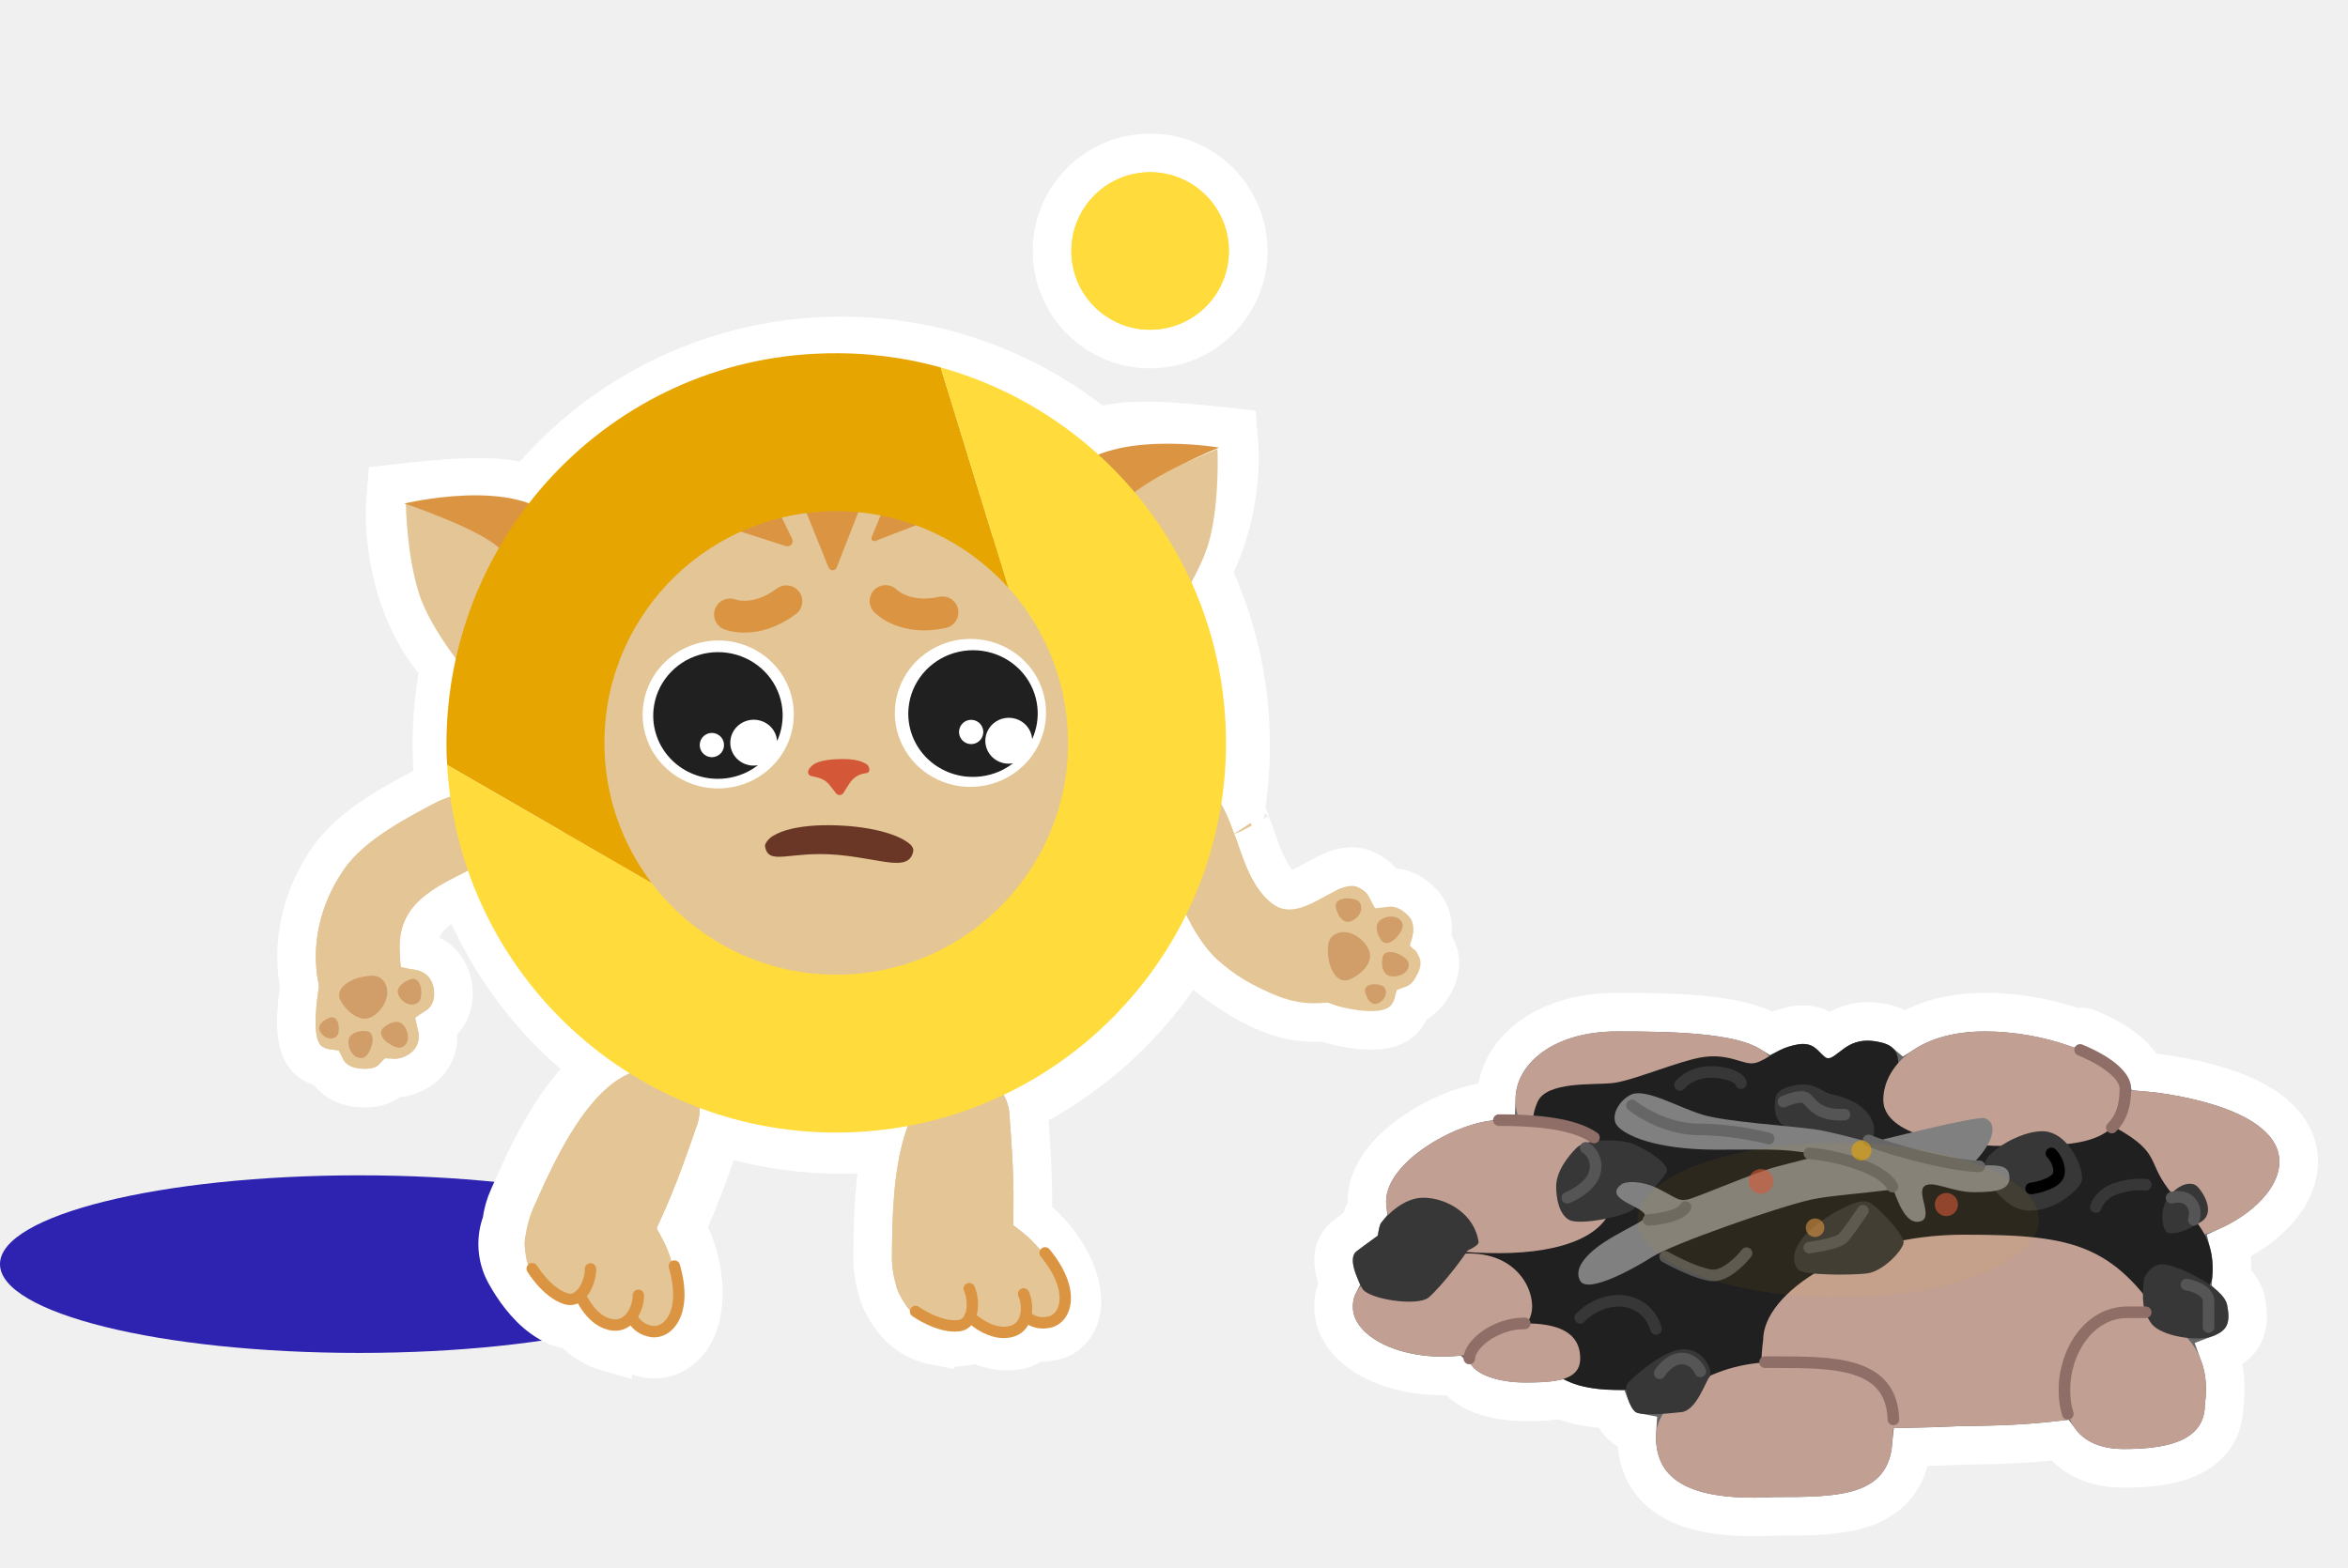
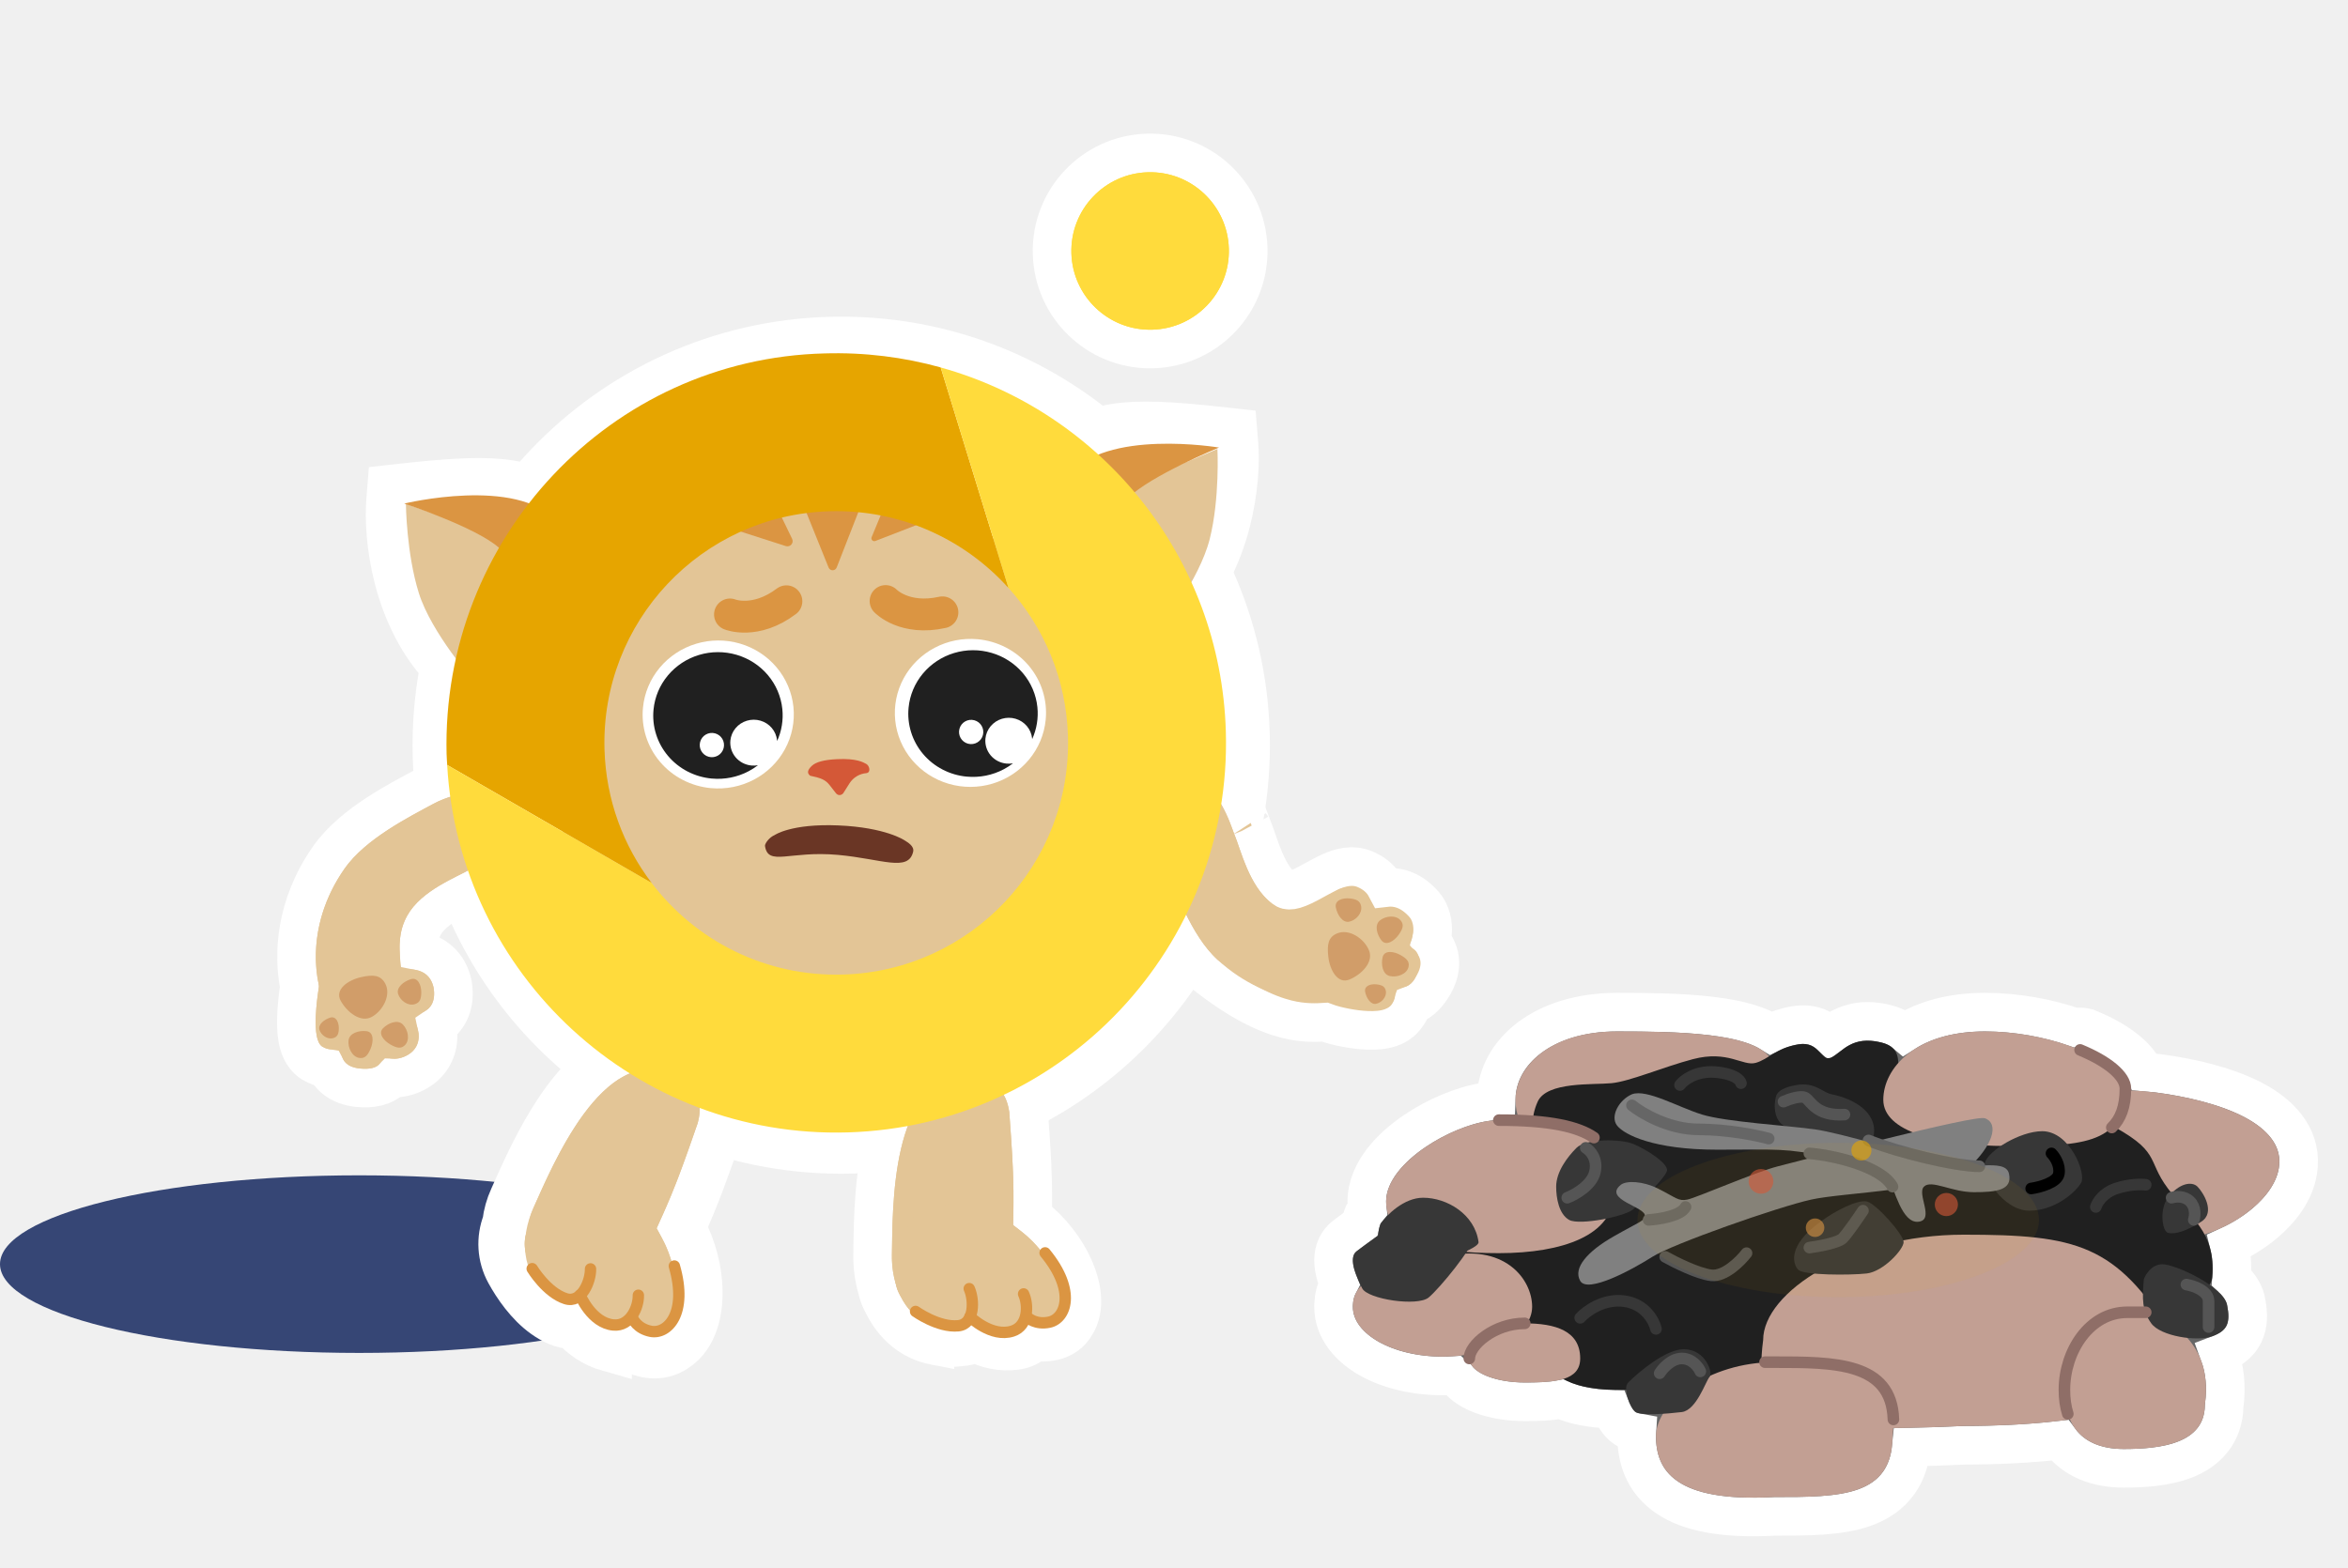
<svg xmlns="http://www.w3.org/2000/svg" width="304" height="203" viewBox="0 0 304 203" fill="none">
  <style>
  @media (prefers-reduced-motion: reduce) { * { animation: none !important; } }

  .cat        { transform-origin: 103px 176px;   animation: cat-sad 3.6s ease-in-out infinite; }
  .shiver     { animation: shiver 4s linear infinite; }
  .shadow     { transform-origin: 46.5px 164px;  animation: shadow-sad 3.6s ease-in-out infinite; }
  .arm-left   { transform-origin: 66px 112px;    animation: arm-left-hug 4s ease-in-out infinite; }
  .arm-right  { transform-origin: 152px 110px;   animation: arm-right-hug 4s ease-in-out infinite; }
  .ear-left   { transform-origin: 72px 86px;     animation: ear-left-droop 4s ease-in-out infinite; }
  .ear-right  { transform-origin: 137px 80px;    animation: ear-right-droop 4s ease-in-out infinite; }
  .face       { transform-origin: 106px 96px;    animation: face-sad 4s ease-in-out infinite; }
  .mouth      { transform-origin: 108.5px 109px; animation: mouth-quiver 4s linear infinite; }
  .eye-r      { transform-origin: 125.6px 92px;  animation: blink-sad 5s linear infinite; }
  .eye-l      { transform-origin: 93px 92px;     animation: blink-sad 5s linear infinite; }
  .ball       { animation: ball-drift 4.5s ease-in-out infinite alternate; }
  .ember      { transform-origin: 238px 158px;   animation: ember-glow 2.8s ease-in-out infinite alternate; }
  .spark      { animation: spark-fly 4.2s linear infinite; }
  .spark-2    { animation-name: spark-fly-b; animation-delay: -1.6s; animation-duration: 4.8s; }
  .spark-3    { animation-delay: -3.1s; animation-duration: 3.8s; }
  .pit-ember  { animation: pit-glow 2.2s ease-in-out infinite; }
  .pe-2       { animation-delay: -.7s; animation-duration: 2.6s; }
  .pe-3       { animation-delay: -1.4s; animation-duration: 1.9s; }
  .pe-4       { animation-delay: -.35s; animation-duration: 2.4s; }

  @keyframes cat-sad {
    0%, 100% { transform: translateY(0) rotate(-1deg); }
    50%      { transform: translateY(1.5px) rotate(1deg) scale(1.01, .99); }
  }
  @keyframes shiver {
    0%, 60%, 82%, 100% { transform: translateX(0); }
    62% { transform: translateX(-.8px); }
    64% { transform: translateX(.8px); }
    66% { transform: translateX(-.8px); }
    68% { transform: translateX(.7px); }
    70% { transform: translateX(-.6px); }
    72% { transform: translateX(.5px); }
    74% { transform: translateX(-.4px); }
    76% { transform: translateX(.3px); }
    78% { transform: translateX(-.2px); }
    80% { transform: translateX(.1px); }
  }
  @keyframes shadow-sad {
    0%, 100% { transform: scale(1, 1); }
    50%      { transform: scale(.985, .97); }
  }
  @keyframes arm-left-hug {
    0%, 100% { transform: translateY(0) rotate(0deg); }
    25%      { transform: translateY(0) rotate(1.5deg); }
    54%, 80% { transform: translateY(-1.5px) rotate(-7deg); }
    90%      { transform: translateY(0) rotate(-1deg); }
  }
  @keyframes arm-right-hug {
    0%, 100% { transform: translateY(0) rotate(0deg); }
    25%      { transform: translateY(0) rotate(-1.5deg); }
    54%, 80% { transform: translateY(-1.5px) rotate(7deg); }
    90%      { transform: translateY(0) rotate(1deg); }
  }
  @keyframes ear-left-droop {
    0%, 100% { transform: rotate(-1.5deg); }
    25%      { transform: rotate(.5deg); }
    54%, 80% { transform: rotate(-4deg); }
    90%      { transform: rotate(-1deg); }
  }
  @keyframes ear-right-droop {
    0%, 100% { transform: rotate(1.5deg); }
    25%      { transform: rotate(-.5deg); }
    54%, 80% { transform: rotate(4deg); }
    90%      { transform: rotate(1deg); }
  }
  @keyframes face-sad {
    0%, 100% { transform: translate(0, 0); }
    25%      { transform: translate(0, .6px); }
    54%, 80% { transform: translate(0, 1.8px); }
    90%      { transform: translate(0, .4px); }
  }
  @keyframes mouth-quiver {
    0%, 58%, 82%, 100% { transform: scale(1, 1); }
    60% { transform: scale(1.06, 1.3); }
    62% { transform: scale(.98, .82); }
    64% { transform: scale(1.07, 1.35); }
    66% { transform: scale(.97, .8); }
    68% { transform: scale(1.06, 1.3); }
    70% { transform: scale(.98, .85); }
    72% { transform: scale(1.05, 1.25); }
    74% { transform: scale(.99, .9); }
    76% { transform: scale(1.03, 1.15); }
    78% { transform: scale(1, .95); }
  }
  @keyframes blink-sad {
    0%, 86%, 94%, 100% { transform: scaleY(1); }
    89%, 91%           { transform: scaleY(.12); }
  }
  @keyframes ball-drift {
    from { transform: translateY(0); }
    to   { transform: translateY(-3px); }
  }
  @keyframes ember-glow {
    from { opacity: .04; transform: scale(1); }
    to   { opacity: .12; transform: scale(1.06); }
  }
  @keyframes spark-fly {
    0%   { transform: translate(0, 0); opacity: 0; }
    8%   { opacity: .9; }
    25%  { transform: translate(5px, -30px); opacity: .55; }
    45%  { transform: translate(-2px, -58px); opacity: .8; }
    65%  { transform: translate(6px, -85px); opacity: .4; }
    85%  { transform: translate(10px, -108px); opacity: .6; }
    100% { transform: translate(12px, -122px); opacity: 0; }
  }
  @keyframes spark-fly-b {
    0%   { transform: translate(0, 0); opacity: 0; }
    8%   { opacity: .85; }
    25%  { transform: translate(-4px, -28px); opacity: .5; }
    45%  { transform: translate(3px, -55px); opacity: .75; }
    65%  { transform: translate(-6px, -82px); opacity: .35; }
    85%  { transform: translate(-9px, -105px); opacity: .55; }
    100% { transform: translate(-11px, -118px); opacity: 0; }
  }
  @keyframes pit-glow {
    0%, 100% { opacity: .35; }
    50%      { opacity: .95; }
  }
</style>
  <g class="shadow">
-     <ellipse cx="46.5" cy="163.717" rx="46.5" ry="11.5" fill="#180DA9" fill-opacity="0.9" />
+     <ellipse cx="46.5" cy="163.717" rx="46.5" ry="11.5" fill="#223468" fill-opacity="0.9" />
  </g>
  <g class="cat">
    <g class="shiver">
      <circle cx="108.916" cy="96.51" r="53" fill="white" stroke="white" stroke-width="5" />
      <g class="arm-left">
        <path d="M54.12 138.74C55.893 137.679 56.699 135.963 56.711 134.24C56.714 133.794 56.664 133.355 56.572 132.929C57.171 132.523 57.758 131.939 58.169 131.113C58.632 130.182 58.78 129.133 58.672 128.021L58.61 127.541L58.6 127.478L58.587 127.415C58.332 126.213 57.779 125.214 56.968 124.469C56.179 123.743 55.284 123.386 54.528 123.21C54.432 123.188 54.338 123.169 54.245 123.151C54.192 121.874 54.336 120.821 54.909 119.795C55.511 118.72 56.662 117.755 58.144 116.862C58.862 116.43 59.596 116.05 60.303 115.693C60.961 115.362 61.707 114.997 62.265 114.668L62.271 114.664C62.25 114.677 62.261 114.669 62.352 114.622C62.435 114.578 62.526 114.532 62.66 114.462C62.914 114.33 63.25 114.154 63.63 113.941C64.382 113.521 65.349 112.934 66.27 112.206C67.168 111.497 68.171 110.541 68.835 109.341C69.494 108.152 69.847 106.65 69.356 105.037L69.246 104.712L69.118 104.391C67.746 101.145 64.71 100.132 62.116 100.086C59.499 100.039 56.79 100.901 54.948 101.893C53.432 102.71 51.105 103.912 48.841 105.393C46.599 106.859 44.188 108.744 42.574 111.052L42.573 111.053C38.156 117.374 37.961 123.709 38.766 127.762C38.644 128.606 38.434 130.146 38.381 131.666C38.349 132.576 38.368 133.611 38.54 134.548C38.681 135.317 39.054 136.796 40.367 137.644L40.409 137.671L40.452 137.696C41.051 138.05 41.645 138.258 42.217 138.349C42.446 138.79 42.767 139.225 43.21 139.613C44.069 140.366 45.168 140.752 46.372 140.871L46.376 140.872C48.053 141.036 49.699 140.782 50.845 139.616C51.891 139.655 53.037 139.389 54.12 138.74Z" fill="#E3C596" stroke="white" stroke-width="5" />
        <path fill-rule="evenodd" clip-rule="evenodd" d="M51.988 130.264C50.934 134.224 45.084 135.448 42.192 130.212C40.938 127.942 39.189 120.259 44.623 112.485C47.303 108.651 53.003 105.78 56.134 104.094C59.228 102.428 65.284 101.238 66.903 105.585C68.248 109.194 61.707 112.091 60.995 112.515C59.134 113.612 54.571 115.28 52.727 118.575C50.46 122.628 52.904 126.841 51.989 130.266L51.988 130.264Z" fill="#E3C596" />
        <path fill-rule="evenodd" clip-rule="evenodd" d="M51.959 125.574C52.35 125.607 55.506 124.942 56.141 127.934C56.72 131.565 53.208 131.393 53.208 131.393C53.208 131.393 53.038 131.353 53.207 131.566C54.449 133.099 54.768 135.438 52.835 136.595C51.279 137.528 49.752 137.049 49.553 136.441C49.495 137.216 49.432 138.658 46.619 138.384C43.272 138.051 44.375 135.119 44.375 135.119C44.375 135.119 43.434 136.554 41.723 135.543C40.222 134.574 41.115 128.999 41.304 127.673C41.295 126.499 43.712 124.818 46.538 124.087C50.328 123.774 51.845 125.434 51.958 125.572L51.959 125.574Z" fill="#E3C596" />
        <path d="M44.114 129.617C43.299 128.156 45.041 126.933 46.753 126.548C48.323 126.198 49.264 126.277 49.861 127.348C50.676 128.809 49.612 130.875 48.151 131.69C46.691 132.505 44.927 131.078 44.114 129.617Z" fill="#D19D69" />
        <path d="M47.451 133.545C48.403 133.659 48.38 134.895 47.978 135.83C47.61 136.686 47.256 137.1 46.559 137.017C45.607 136.903 45.011 135.699 45.127 134.735C45.245 133.772 46.499 133.429 47.449 133.546L47.451 133.545Z" fill="#D19D69" />
        <path d="M49.592 133.167C48.912 133.841 49.687 134.801 50.577 135.294C51.394 135.744 51.929 135.854 52.425 135.361C53.106 134.687 52.839 133.369 52.156 132.68C51.472 131.991 50.271 132.49 49.591 133.164L49.592 133.167Z" fill="#D19D69" />
        <path d="M53.185 126.815C54.09 126.53 54.546 127.562 54.543 128.498C54.54 129.355 54.379 129.84 53.717 130.048C52.812 130.333 51.809 129.575 51.542 128.73C51.277 127.885 52.28 127.1 53.185 126.815Z" fill="#D19D69" />
        <path d="M42.743 131.795C43.502 131.556 43.876 132.399 43.868 133.164C43.859 133.866 43.723 134.264 43.167 134.439C42.408 134.677 41.575 134.063 41.358 133.372C41.142 132.683 41.986 132.033 42.743 131.795Z" fill="#D19D69" />
      </g>
      <g class="arm-right">
        <path d="M185.621 127.514C186.436 126.102 186.74 124.43 185.995 122.856C185.807 122.459 185.57 122.111 185.303 121.804C185.391 121.477 185.447 121.155 185.474 120.849C185.577 119.658 185.307 118.179 184.352 117.102C182.914 115.48 181.223 114.748 179.443 114.953C179.37 114.815 179.289 114.675 179.197 114.537C178.619 113.672 177.771 113.005 176.702 112.562C175.036 111.872 173.407 112.418 172.431 112.834C171.437 113.258 170.241 113.962 169.452 114.38C167.375 115.48 166.708 115.414 166.228 115.055L166.045 114.91C165.139 114.155 164.391 112.946 163.745 111.458C163.411 110.69 163.131 109.913 162.871 109.165C162.69 108.644 162.497 108.07 162.305 107.564L162.114 107.085L162.112 107.081C162.122 107.103 162.115 107.091 162.08 106.993C162.048 106.905 162.014 106.81 161.963 106.667C161.866 106.398 161.735 106.042 161.574 105.637C161.256 104.837 160.802 103.801 160.202 102.791C159.618 101.808 158.802 100.689 157.701 99.872C156.536 99.008 154.973 98.442 153.167 98.853C149.524 99.682 148.039 102.659 147.638 105.308C147.246 107.896 147.744 110.696 148.484 112.653L148.485 112.656C149.095 114.261 149.98 116.729 151.149 119.167C152.307 121.582 153.858 124.222 155.934 126.126L156.004 126.191L156.078 126.249C160.49 129.717 163.883 131.321 166.601 131.996C168.816 132.547 170.575 132.442 171.53 132.38C171.98 132.552 172.467 132.695 172.904 132.808C173.703 133.014 174.649 133.201 175.604 133.319C176.542 133.434 177.588 133.495 178.55 133.402C179.347 133.324 180.789 133.085 181.764 131.977L182.003 131.689C182.383 131.204 182.674 130.688 182.86 130.144C184.09 129.688 184.954 128.669 185.621 127.514Z" fill="#E3C596" stroke="white" stroke-width="5" />
        <path fill-rule="evenodd" clip-rule="evenodd" d="M176.22 119.327C180.006 120.895 180.448 126.856 174.874 129.03C172.461 129.973 164.614 130.695 157.623 124.284C154.176 121.122 152.084 115.09 150.822 111.768C149.579 108.48 149.197 102.32 153.722 101.29C157.476 100.436 159.487 107.297 159.812 108.06C160.654 110.049 161.704 114.791 164.729 117.056C168.448 119.84 172.944 117.971 176.223 119.329L176.22 119.327Z" fill="#E3C596" />
        <path fill-rule="evenodd" clip-rule="evenodd" d="M171.565 118.74C171.65 118.355 171.406 115.143 174.456 114.908C178.131 114.814 177.498 118.273 177.498 118.273C177.498 118.273 177.435 118.437 177.668 118.294C179.351 117.266 181.712 117.258 182.605 119.326C183.323 120.993 182.647 122.441 182.019 122.559C182.781 122.717 184.201 122.972 183.558 125.724C182.788 128.998 180.025 127.518 180.025 127.518C180.025 127.518 181.322 128.641 180.098 130.204C178.938 131.562 173.532 129.941 172.241 129.58C171.078 129.434 169.729 126.817 169.378 123.92C169.567 120.121 171.412 118.837 171.565 118.74Z" fill="#E3C596" />
        <path d="M174.734 126.852C176.276 126.204 177.889 124.609 177.241 123.066C176.593 121.523 174.657 120.239 173.114 120.887C171.985 121.359 171.8 122.288 171.976 123.888C172.167 125.634 173.191 127.499 174.734 126.852ZM176.226 117.352C176.091 116.672 175.626 116.457 174.776 116.359C173.844 116.253 172.771 116.593 172.952 117.523C173.134 118.454 173.805 119.54 174.674 119.369C175.543 119.198 176.407 118.283 176.226 117.352ZM178.162 130.003C178.872 129.866 179.576 129.103 179.423 128.322C179.311 127.752 178.93 127.571 178.233 127.486C177.472 127.393 176.595 127.671 176.747 128.452C176.902 129.231 177.453 130.144 178.162 130.003ZM181.093 121.057C181.631 120.295 181.799 119.775 181.363 119.227C180.769 118.475 179.43 118.593 178.671 119.196C177.91 119.799 178.273 121.049 178.867 121.8C179.461 122.551 180.505 121.887 181.093 121.057ZM182.361 125.236C182.523 124.555 182.148 124.156 181.338 123.695C180.455 123.192 179.231 123.033 179.01 123.965L179.01 123.968C178.789 124.899 178.993 126.186 179.936 126.407C180.879 126.628 182.141 126.17 182.361 125.236Z" fill="#D19D69" />
      </g>
      <path d="M88.536 136.469C90.983 137.685 92.552 139.355 93.224 141.397C93.781 143.087 93.591 144.658 93.35 145.742L93.244 146.175L93.215 146.292L93.176 146.405C91.351 151.684 90.24 154.799 88.366 158.954C89.823 161.715 90.501 164.598 90.553 167.115C90.583 168.595 90.399 170.046 89.955 171.32C89.544 172.501 88.796 173.824 87.485 174.662C85.372 176.145 83.062 175.356 82.02 174.851C81.881 174.784 81.747 174.712 81.616 174.64C81.481 174.68 81.342 174.718 81.196 174.748C80.427 174.904 79.617 174.869 78.804 174.638L78.804 174.639C76.883 174.094 75.338 172.988 74.243 171.725C72.839 171.729 71.568 171.067 70.51 170.315C68.429 168.833 66.83 166.493 65.858 164.718L65.856 164.715C64.772 162.73 64.659 160.411 65.448 158.372C65.57 157.294 65.869 156.219 66.349 155.165L67.411 152.796C68.703 149.952 70.667 145.887 73.161 142.503C74.825 140.245 76.909 138.025 79.436 136.701C82.106 135.303 85.216 134.948 88.45 136.428L88.494 136.448L88.536 136.469Z" fill="#E3C596" stroke="white" stroke-width="6" />
      <path fill-rule="evenodd" clip-rule="evenodd" d="M70.936 167.363C74.323 169.876 79.524 168.984 81.887 165.492C86.512 156.272 87.558 153.476 90.34 145.426C90.799 143.647 91.02 141.054 87.201 139.156C78.029 134.957 71.412 151.277 69.08 156.406C67.332 160.246 67.442 164.999 70.939 167.363L70.936 167.363Z" fill="#E3C596" />
      <path fill-rule="evenodd" clip-rule="evenodd" d="M79.623 171.753C77.326 171.101 75.863 169.272 75.459 167.978C74.985 168.615 74.303 169.333 72.25 167.871C70.711 166.775 69.376 164.898 68.489 163.277C67.65 161.741 67.768 159.863 68.787 158.438C70.262 156.375 72.489 153.462 73.509 153.129C77.154 151.939 80.722 154.165 82.608 156.206C88.574 161.994 88.48 170.594 85.813 172.173C84.335 173.276 82.001 171.419 81.8 170.957C81.789 170.933 81.143 172.185 79.621 171.752L79.623 171.753Z" fill="#E3C596" />
      <path d="M68.905 164.305C68.905 164.305 70.769 167.401 73.241 168.191C75.327 168.856 76.496 165.862 76.455 164.336" stroke="#DB9542" stroke-width="1.473" stroke-linecap="round" stroke-linejoin="round" />
      <path d="M75.099 167.713C75.099 167.713 76.573 171.338 79.434 171.599C81.616 171.799 82.689 169.27 82.648 167.745" stroke="#DB9542" stroke-width="1.473" stroke-linecap="round" stroke-linejoin="round" />
      <path d="M81.948 170.798C81.948 170.798 82.478 172.063 84.251 172.419C86.4 172.85 89.096 170.124 87.307 163.962" stroke="#DB9542" stroke-width="1.473" stroke-linecap="round" stroke-linejoin="round" />
      <path d="M131.353 139.502C132.448 140.74 132.87 142.157 133.068 143.203L133.141 143.628L133.157 143.727L133.164 143.826C133.581 149.489 133.789 152.79 133.699 157.446C136.167 159.386 137.944 161.77 138.982 164.052C139.576 165.359 139.962 166.706 140.053 167.98C140.137 169.167 139.977 170.553 139.189 171.714C137.985 173.684 135.796 173.874 134.686 173.825C134.466 173.815 134.251 173.791 134.043 173.764C133.445 174.32 132.625 174.762 131.556 174.902C129.572 175.161 127.755 174.714 126.337 173.993C126.228 174.029 126.117 174.062 126.007 174.095C125.533 174.288 125.045 174.38 124.57 174.41C123.429 174.576 122.238 174.549 121.049 174.283L121.049 174.284C117.818 173.67 115.615 171.516 114.364 168.988C114.005 168.369 113.743 167.699 113.585 166.999C113.202 165.719 113.001 164.372 112.978 163.035L112.978 162.447C113.033 159.756 112.963 153.623 114.219 148.227C114.848 145.528 115.864 142.75 117.594 140.62C119.408 138.386 121.984 136.913 125.368 136.992L125.408 136.993L125.447 136.995C128.075 137.14 130.037 138.015 131.353 139.502Z" fill="#E3C596" stroke="white" stroke-width="5" />
      <path fill-rule="evenodd" clip-rule="evenodd" d="M115.478 162.498C115.593 156.866 115.223 139.258 125.31 139.492C129.567 139.726 130.39 142.196 130.671 144.01C131.297 152.506 131.44 155.489 130.834 165.784C130.045 169.925 125.62 172.801 121.516 171.828C117.369 171.04 115.391 166.716 115.478 162.498Z" fill="#E3C596" />
      <path fill-rule="evenodd" clip-rule="evenodd" d="M132.918 170.835C133.286 171.178 136.163 171.963 137.084 170.366C138.907 167.86 135.598 159.921 127.831 156.964C125.291 155.836 121.133 155.2 118.256 157.733C117.45 158.439 116.557 161.996 116.016 164.474C115.643 166.184 116.278 167.959 117.656 169.036C119.11 170.176 121.078 171.372 122.926 171.77C125.388 172.301 125.731 171.373 125.916 170.6C126.798 171.63 128.864 172.733 131.233 172.423C132.8 172.218 132.9 170.815 132.92 170.833L132.918 170.835Z" fill="#E3C596" />
      <path d="M118.541 169.845C118.541 169.845 121.477 171.954 124.059 171.702C126.239 171.489 126.132 168.276 125.489 166.891" stroke="#DB9542" stroke-width="1.473" stroke-linecap="round" stroke-linejoin="round" />
      <path d="M125.578 170.529C125.578 170.529 128.363 173.275 131.097 172.386C133.18 171.707 133.168 168.961 132.527 167.575" stroke="#DB9542" stroke-width="1.473" stroke-linecap="round" stroke-linejoin="round" />
      <path d="M133.089 170.655C133.089 170.655 134.075 171.61 135.845 171.235C137.989 170.782 139.388 167.211 135.309 162.257" stroke="#DB9542" stroke-width="1.473" stroke-linecap="round" stroke-linejoin="round" />
      <g class="ear-left">
        <path d="M52.14 62.525C58.883 61.776 62.939 61.607 66.059 62.103C69.302 62.62 71.422 63.847 74.113 65.315L77.046 66.916L74.684 69.278C71.941 72.021 65.465 79.385 61.628 86.675L60.048 89.678L57.648 87.278C54.039 83.669 52.036 79.136 50.972 75.054C49.909 70.976 49.735 67.171 49.924 64.811L50.089 62.754L52.14 62.525Z" fill="white" stroke="white" stroke-width="5" />
        <path fill-rule="evenodd" clip-rule="evenodd" d="M61.367 88.235L79.938 75.03L52.552 65.248C52.552 65.248 52.608 71.653 54.231 76.821C55.857 81.989 61.367 88.235 61.367 88.235Z" fill="#E3C596" />
        <path fill-rule="evenodd" clip-rule="evenodd" d="M72.077 67.507C66.913 61.67 52.336 65.217 52.336 65.217C52.336 65.217 61.513 68.228 64.574 70.916C67.636 73.603 70.412 81.972 70.412 81.972C70.412 81.972 77.241 73.345 72.074 67.507L72.077 67.507Z" fill="#DB9542" />
      </g>
      <g class="ear-right">
        <path d="M158.192 55.215C151.449 54.465 147.393 54.296 144.273 54.793C141.03 55.309 138.91 56.537 136.219 58.005L133.286 59.605L135.648 61.968C138.391 64.71 144.867 72.074 148.704 79.364L150.284 82.367L152.684 79.968C156.293 76.358 158.296 71.825 159.36 67.743C160.423 63.666 160.597 59.86 160.408 57.501L160.243 55.443L158.192 55.215Z" fill="white" stroke="white" stroke-width="5" />
        <path fill-rule="evenodd" clip-rule="evenodd" d="M150.18 81.605L130.863 69.521L157.623 58.14C157.623 58.14 157.946 64.538 156.63 69.792C155.314 75.047 150.18 81.605 150.18 81.605Z" fill="#E3C596" />
        <path fill-rule="evenodd" clip-rule="evenodd" d="M138.302 61.656C143.037 55.465 157.828 57.963 157.828 57.963C157.828 57.963 148.891 61.62 146.028 64.519C143.165 67.418 140.995 75.964 140.995 75.964C140.995 75.964 133.567 67.847 138.302 61.656Z" fill="#DB9542" />
      </g>
      <g class="face">
        <path fill-rule="evenodd" clip-rule="evenodd" d="M109.027 61.263C89.938 59.444 72.952 73.469 71.11 92.828C69.27 112.189 83.306 129.172 102.396 130.998C121.487 132.825 138.474 118.793 140.325 99.434C142.175 80.076 128.118 63.085 109.027 61.263Z" fill="#E3C596" />
        <path fill-rule="evenodd" clip-rule="evenodd" d="M114.243 58.351L108.328 73.494C108.141 73.971 107.47 73.974 107.279 73.501L100.697 57.2C100.54 56.808 100.853 56.387 101.272 56.428L113.768 57.583C114.141 57.618 114.379 58 114.241 58.351L114.243 58.351Z" fill="#DB9542" />
        <path fill-rule="evenodd" clip-rule="evenodd" d="M116.946 59.661L112.852 69.569C112.726 69.874 113.026 70.182 113.336 70.062L123.29 66.203C123.539 66.105 123.611 65.784 123.423 65.592L117.561 59.543C117.373 59.349 117.047 59.413 116.943 59.661L116.946 59.661Z" fill="#DB9542" />
        <path fill-rule="evenodd" clip-rule="evenodd" d="M98.393 61.179L102.558 69.786C102.816 70.322 102.308 70.903 101.745 70.724L92.676 67.812C92.217 67.665 92.055 67.096 92.372 66.728L97.272 61.034C97.588 60.666 98.18 60.743 98.391 61.179L98.393 61.179Z" fill="#DB9542" />
        <g class="mouth">
          <path fill-rule="evenodd" clip-rule="evenodd" d="M108.5 110.717C114.171 111.232 117.609 112.971 118.228 110.304C118.399 109.564 117.477 109.067 117.097 108.822C117.097 108.822 114.663 107.156 108.541 106.899C102.419 106.643 100.287 108.153 100.287 108.153C99.604 108.439 99.046 109.208 99.041 109.54C99.445 112.251 102.178 110.143 108.5 110.717Z" fill="#6A3625" />
        </g>
        <path fill-rule="evenodd" clip-rule="evenodd" d="M112.209 100.126C111.294 100.191 110.467 100.687 109.979 101.462L109.189 102.713C109.081 102.862 108.919 102.95 108.748 102.967C108.658 102.977 108.57 102.962 108.486 102.928C108.372 102.883 108.278 102.8 108.206 102.699L107.418 101.685C106.843 100.948 106.238 100.763 105.027 100.496C104.969 100.496 104.912 100.476 104.868 100.439L104.866 100.44C104.437 100.092 104.592 99.673 105.113 99.18C105.636 98.689 106.684 98.399 108.385 98.318C110.895 98.198 111.757 98.717 112.162 98.939C112.566 99.16 112.787 100.018 112.209 100.121L112.209 100.126Z" fill="#D45837" />
        <path d="M94.513 79.579C94.513 79.579 97.785 80.908 101.816 77.872M114.66 77.84C114.66 77.84 117.091 80.403 122.018 79.304" stroke="#DB9542" stroke-width="4.125" stroke-linecap="round" stroke-linejoin="round" />
        <g class="eye-r">
          <path fill-rule="evenodd" clip-rule="evenodd" d="M126.579 82.789C124.651 82.61 122.712 82.995 121.009 83.895C119.303 84.795 117.91 86.168 117.001 87.844C116.093 89.519 115.712 91.419 115.906 93.305C116.101 95.189 116.862 96.977 118.093 98.437C119.325 99.897 120.972 100.967 122.827 101.509C124.682 102.053 126.66 102.045 128.509 101.488C130.359 100.931 132 99.848 133.224 98.378C134.449 96.909 135.202 95.117 135.385 93.23C135.512 91.977 135.382 90.712 135.006 89.508C134.631 88.305 134.017 87.187 133.197 86.215C132.377 85.243 131.374 84.443 130.236 83.855C129.101 83.268 127.857 82.905 126.576 82.786L126.579 82.789Z" fill="white" />
          <path d="M129.945 99.634C128.487 100.405 126.827 100.734 125.176 100.581L125.178 100.583C124.082 100.482 123.017 100.171 122.046 99.668C121.072 99.165 120.212 98.48 119.51 97.648C118.808 96.816 118.283 95.859 117.962 94.829C117.64 93.798 117.529 92.715 117.637 91.643C117.794 90.027 118.438 88.493 119.487 87.235C120.535 85.977 121.94 85.05 123.525 84.573C125.107 84.095 126.8 84.089 128.388 84.555C129.976 85.019 131.386 85.935 132.441 87.185C133.495 88.435 134.147 89.966 134.313 91.578C134.459 92.998 134.225 94.427 133.637 95.725C133.636 95.694 133.633 95.662 133.63 95.63C133.569 95.046 133.332 94.491 132.951 94.038C132.569 93.585 132.058 93.253 131.482 93.085C130.907 92.916 130.294 92.919 129.72 93.091C129.146 93.264 128.637 93.6 128.257 94.056C127.877 94.512 127.644 95.068 127.586 95.653C127.547 96.042 127.588 96.435 127.704 96.808C127.82 97.181 128.011 97.528 128.265 97.83C128.519 98.131 128.831 98.379 129.184 98.562C129.536 98.744 129.922 98.856 130.319 98.893L130.318 98.892C130.599 98.918 130.881 98.906 131.155 98.856C130.777 99.148 130.373 99.409 129.945 99.634Z" fill="#202020" />
          <path d="M126.145 93.279C126.984 93.504 127.481 94.366 127.257 95.204C127.032 96.043 126.17 96.541 125.331 96.316C124.493 96.091 123.995 95.229 124.22 94.391C124.444 93.552 125.306 93.054 126.145 93.279Z" fill="white" />
        </g>
        <g class="eye-l">
          <path fill-rule="evenodd" clip-rule="evenodd" d="M92.056 102.071C93.984 102.25 95.922 101.864 97.626 100.965C99.332 100.065 100.724 98.692 101.633 97.016C102.541 95.341 102.923 93.441 102.728 91.555C102.534 89.67 101.772 87.883 100.541 86.422C99.31 84.963 97.662 83.893 95.807 83.35C93.953 82.807 91.975 82.814 90.126 83.371C88.275 83.929 86.634 85.012 85.41 86.481C84.186 87.951 83.433 89.743 83.249 91.629C83.123 92.882 83.253 94.147 83.628 95.352C84.004 96.555 84.617 97.673 85.437 98.644C86.257 99.617 87.261 100.417 88.398 101.004C89.533 101.592 90.778 101.955 92.058 102.073L92.056 102.071Z" fill="white" />
          <path d="M96.923 99.883C95.465 100.653 93.805 100.983 92.154 100.829L92.156 100.832C91.06 100.73 89.995 100.419 89.024 99.917C88.05 99.414 87.19 98.728 86.488 97.896C85.786 97.065 85.261 96.108 84.94 95.077C84.618 94.046 84.507 92.964 84.615 91.891C84.772 90.275 85.416 88.742 86.465 87.483C87.513 86.225 88.918 85.298 90.503 84.821C92.085 84.344 93.778 84.338 95.366 84.803C96.954 85.267 98.365 86.183 99.419 87.433C100.473 88.684 101.125 90.214 101.291 91.827C101.437 93.246 101.203 94.676 100.615 95.974C100.614 95.942 100.611 95.91 100.608 95.878C100.547 95.294 100.311 94.739 99.929 94.286C99.547 93.833 99.036 93.501 98.46 93.333C97.885 93.165 97.272 93.167 96.698 93.34C96.124 93.513 95.615 93.849 95.235 94.305C94.855 94.761 94.622 95.316 94.564 95.902C94.525 96.291 94.566 96.683 94.682 97.057C94.798 97.43 94.989 97.776 95.243 98.078C95.497 98.379 95.809 98.627 96.162 98.81C96.514 98.992 96.9 99.105 97.297 99.142L97.296 99.141C97.577 99.167 97.859 99.154 98.133 99.105C97.755 99.396 97.351 99.657 96.923 99.883Z" fill="#202020" />
          <path d="M92.574 94.975C93.413 95.199 93.911 96.061 93.686 96.9C93.461 97.739 92.599 98.236 91.761 98.012C90.922 97.787 90.424 96.925 90.649 96.086C90.874 95.248 91.736 94.75 92.574 94.975Z" fill="white" />
        </g>
      </g>
      <g class="ball">
        <path d="M161.601 32.128C161.392 25.121 155.545 19.603 148.533 19.811C141.526 20.02 136.008 25.867 136.217 32.88C136.423 39.778 142.09 45.231 148.956 45.201L149.285 45.195C156.292 44.986 161.809 39.141 161.601 32.128Z" fill="#FFDB3C" stroke="white" stroke-width="5" />
        <path d="M148.607 22.311C142.979 22.478 138.548 27.174 138.716 32.805C138.883 38.434 143.579 42.864 149.21 42.697C154.839 42.529 159.269 37.833 159.102 32.202C158.934 26.573 154.239 22.143 148.607 22.311Z" fill="#FFDB3C" />
      </g>
      <path d="M57.821 97.697C57.128 69.714 79.052 46.453 106.768 45.771C111.977 45.616 117.021 46.259 121.793 47.584L130.577 76.159C124.883 69.826 116.55 65.942 107.373 66.213C90.807 66.702 77.777 80.528 78.266 97.092C78.459 103.599 80.714 109.553 84.381 114.364L57.899 99.073C57.874 98.613 57.837 98.157 57.824 97.697L57.821 97.697Z" fill="#E6A500" />
      <path d="M84.371 114.358C90.036 121.811 99.093 126.511 109.163 126.213C125.729 125.724 138.759 111.898 138.27 95.334C138.052 87.934 135.168 81.239 130.57 76.138L121.796 47.593C142.543 53.354 158.042 72.076 158.712 94.729C159.534 122.584 137.621 145.833 109.766 146.657C82.365 147.467 59.422 126.275 57.897 99.071L84.369 114.358L84.371 114.358Z" fill="#FFDB3C" />
    </g>
  </g>
  <path d="M256.995 131.082C261.111 131.082 265.251 131.872 268.68 133.065C269.252 132.94 269.866 132.981 270.448 133.221H270.449C272.371 134.013 274.135 134.986 275.475 136.11C276.254 136.764 277.13 137.677 277.664 138.825C278.76 138.913 279.884 139.052 281.025 139.237C285.256 139.925 289.426 141.08 292.499 142.886C295.562 144.686 298.176 147.584 297.508 151.69C297.069 154.393 295.271 156.685 293.269 158.381C291.896 159.544 290.294 160.541 288.632 161.306C288.93 162.538 289.041 163.91 288.926 165.481C289.106 165.651 289.28 165.825 289.443 166.006C289.947 166.565 290.506 167.343 290.749 168.311L290.792 168.506L290.883 169.004C291.077 170.187 291.121 171.51 290.539 172.733C289.83 174.221 288.507 174.947 287.343 175.389C288.05 177.316 288.304 179.562 287.965 182.104C287.931 183.784 287.428 185.262 286.481 186.474C285.526 187.695 284.252 188.481 282.967 188.994C280.47 189.993 277.42 190.16 274.941 190.16C271.515 190.16 268.526 189.029 266.681 186.525C262.65 186.989 258.352 187.172 254.338 187.175C251.847 187.288 249.557 187.372 247.459 187.416C247.286 189.153 246.78 190.687 245.876 191.981C244.727 193.628 243.116 194.633 241.383 195.25C238.126 196.41 233.811 196.381 229.767 196.381C223.185 196.737 218.693 195.885 215.798 193.899C212.671 191.753 211.902 188.657 211.902 185.985C211.902 185.83 211.908 185.675 211.918 185.521C211.895 185.517 211.871 185.515 211.847 185.511C211.532 185.453 210.935 185.323 210.382 184.955C209.849 184.599 209.492 184.124 209.287 183.817C209.051 183.465 208.849 183.078 208.684 182.698C208.656 182.634 208.628 182.568 208.601 182.5C206.024 182.422 203.809 181.99 202.107 181.233C200.616 181.519 198.933 181.546 197.413 181.546C195.372 181.546 193.422 181.224 191.833 180.627C190.758 180.223 189.457 179.542 188.608 178.429C188.479 178.345 188.358 178.251 188.245 178.148C187.758 178.179 187.264 178.196 186.764 178.196C183.216 178.196 179.88 177.401 177.342 175.988C174.888 174.622 172.659 172.337 172.659 169.235L172.666 168.916C172.706 167.963 172.93 167.077 173.352 166.272C173.161 165.794 172.977 165.266 172.849 164.731C172.712 164.156 172.596 163.407 172.696 162.625C172.801 161.798 173.173 160.797 174.122 160.071L174.742 159.602C175.157 159.291 175.616 158.953 176.104 158.601C176.189 158.212 176.302 157.853 176.427 157.539L176.539 157.26L176.713 157.015C176.807 156.884 176.911 156.747 177.025 156.605C176.986 156.275 176.966 155.938 176.966 155.597C176.966 153.578 177.846 151.775 178.968 150.313C180.1 148.84 181.606 147.539 183.203 146.462C185.953 144.606 189.331 143.172 192.235 142.719C192.655 142.391 193.165 142.172 193.722 142.108C193.932 136.236 199.784 131.082 209.376 131.082C213.211 131.082 217.625 131.124 221.425 131.568C223.325 131.79 225.166 132.122 226.75 132.64C227.614 132.922 228.496 133.289 229.296 133.786C230.105 133.388 231.117 133.007 232.416 132.791C233.564 132.6 234.607 132.723 235.53 133.136C236.113 133.397 236.567 133.74 236.906 134.046C237.261 133.776 237.733 133.436 238.293 133.139C239.814 132.331 241.706 131.969 244.201 132.593C245.08 132.813 245.9 133.177 246.576 133.744C249.185 132.083 252.69 131.082 256.995 131.082Z" fill="#666666" stroke="white" stroke-width="5" stroke-linecap="round" />
  <path d="M264.751 146.883C265.599 141.665 272.406 140.369 280.623 141.705C288.841 143.041 295.889 146.072 295.041 151.289C294.193 156.507 285.583 161.188 280.623 160.382C265.98 158.002 263.903 152.1 264.751 146.883Z" fill="#C29F93" />
  <path d="M229.716 138.607C229.716 146.025 225.302 147.461 216.316 147.461C207.329 147.461 196.216 150.571 196.216 142.436C196.216 138.339 200.39 133.582 209.377 133.582C218.363 133.582 229.716 133.821 229.716 138.607Z" fill="#C29F93" />
  <path d="M217.512 179.046C208.898 180.961 203.235 179.764 201.48 177.85L186.645 164.45L198.609 147.7C198.37 146.902 198.13 144.781 199.087 142.675C200.284 140.043 206.266 140.521 208.659 140.282C211.052 140.043 215.357 138.179 219.187 137.171C223.734 135.975 225.648 138.128 227.323 137.65C228.998 137.171 229.955 135.736 232.827 135.257C235.698 134.778 235.698 137.65 237.134 136.932C238.57 136.214 239.766 134.061 243.595 135.018C247.423 135.975 244.791 139.564 245.987 142.675C247.184 145.786 265.13 141.478 272.548 145.307C279.966 149.136 277.812 150.093 280.684 153.921C283.555 157.75 286.905 159.425 286.427 165.407C286.044 170.193 265.05 175.696 254.602 177.85C245.828 177.451 226.127 177.132 217.512 179.046Z" fill="#202020" />
  <path d="M245.03 185.985C245.03 193.882 238.174 193.882 229.716 193.882C216.795 194.6 214.402 190.347 214.402 185.985C214.402 181.624 221.258 176.414 229.716 176.414C238.174 176.414 246.227 176.414 245.03 185.985Z" fill="#C29F93" />
  <path d="M281.163 172.825C286.976 182.222 268.873 184.676 254.26 184.676C231.936 185.694 226.845 184.31 228.28 173.543C228.28 167.358 239.648 159.903 254.26 159.903C268.873 159.903 273.95 161.165 281.163 172.825Z" fill="#C29F93" />
  <path d="M285.469 181.918C285.469 186.94 279.83 187.661 274.941 187.661C270.051 187.661 267.284 185.025 267.284 180.003C267.284 174.982 270.53 169.953 275.419 169.953C280.309 169.953 286.666 173.543 285.469 181.918Z" fill="#C29F93" />
  <path d="M204.591 175.936C204.591 178.807 201.377 179.046 197.412 179.046C193.448 179.046 190.234 177.654 190.234 175.936C190.234 174.218 193.448 171.389 197.412 171.389C201.377 171.389 204.591 172.346 204.591 175.936Z" fill="#C29F93" />
  <path d="M198.369 169.236C198.369 172.804 193.174 175.696 186.764 175.696C180.355 175.696 175.159 172.804 175.159 169.236C175.159 165.667 178.748 164.689 186.764 162.775C194.78 160.86 198.369 165.667 198.369 169.236Z" fill="#C29F93" />
  <path d="M208.898 154.639C208.898 159.925 202.388 162.296 194.062 162.296C185.737 162.296 179.466 160.882 179.466 155.596C179.466 150.31 189.037 145.068 194.062 145.068C208.898 145.068 208.898 149.353 208.898 154.639Z" fill="#C29F93" />
  <path d="M275.18 141C275.18 148.418 268.853 148.418 259.866 148.418C250.88 148.418 243.834 146.532 243.834 142.436C243.834 138.339 248.008 133.582 256.995 133.582C265.981 133.582 275.18 137.65 275.18 141Z" fill="#C29F93" />
  <path d="M241.68 155.596C240.484 155.357 237.613 156.793 235.698 158.228C231.391 161.339 232.109 163.732 232.827 164.45C233.545 165.168 239.527 165.168 241.68 164.928C243.834 164.689 246.466 161.818 246.466 160.86C246.466 159.903 242.877 155.835 241.68 155.596Z" fill="#373737" />
  <path d="M264.413 146.503C261.541 146.503 257.438 149.02 256.995 150.571C256.516 152.246 259.388 156.793 262.738 156.793C266.088 156.793 268.72 154.4 269.438 153.203C270.155 152.007 268.002 146.503 264.413 146.503Z" fill="#373737" />
  <path d="M280.684 155.118C279.535 156.649 279.966 159.485 280.684 159.664C281.641 159.903 283.077 159.425 284.991 158.228C286.905 157.032 285.23 154.4 284.513 153.682C283.795 152.964 282.12 153.203 280.684 155.118Z" fill="#373737" />
  <path d="M279.966 163.732C278.626 163.732 277.813 165.008 277.573 165.646C277.334 168.278 277.334 169.714 278.53 171.389C279.727 173.064 284.513 173.782 286.427 173.064C288.341 172.346 288.82 171.389 288.341 168.996C287.863 166.603 281.641 163.732 279.966 163.732Z" fill="#373737" />
  <path d="M231.63 146.025C229.955 145.785 229.477 143.632 229.955 141.957C230.16 141.239 231.152 140.761 232.587 140.521C235.017 140.116 235.937 141.478 237.134 141.718C240.184 142.327 242.877 144.11 242.637 146.743C242.446 148.848 239.846 148.577 238.569 148.178C236.815 147.54 232.97 146.216 231.63 146.025Z" fill="#373737" />
  <path d="M204.113 148.657C202.916 149.853 201.48 151.768 201.48 153.682C201.48 155.118 201.815 157.223 203.155 157.989C204.495 158.755 210.621 157.511 211.53 156.553C213.046 154.958 215.838 152.294 215.838 151.528C215.838 150.571 213.205 148.896 211.53 148.178C209.855 147.461 205.309 147.461 204.113 148.657Z" fill="#373737" />
  <path d="M217.991 174.739C215.694 174.739 212.248 177.61 210.812 179.046C210.053 179.764 211.052 182.396 211.769 182.875C212.487 183.353 215.837 183.114 217.752 182.875C219.666 182.635 220.862 178.807 221.341 178.328C221.819 177.85 220.862 174.739 217.991 174.739Z" fill="#373737" />
  <path d="M185.929 155.835C184.207 155.835 178.352 159.983 175.64 162.057C174.444 162.972 175.784 165.694 176.358 166.843C177.076 168.278 183.537 169.235 184.972 168.039C186.408 166.843 190.715 161.578 190.715 160.382C190.715 159.185 188.083 155.835 185.929 155.835Z" fill="#373737" />
  <path d="M180.662 163.493C183.342 164.641 191.572 161.919 191.43 160.861C190.952 157.271 187.362 155.118 184.252 155.118C181.763 155.118 179.546 157.351 178.748 158.468C178.27 159.664 177.982 162.344 180.662 163.493Z" fill="#373737" />
  <path d="M204.591 170.671C205.388 169.794 207.654 168.135 210.334 168.518C213.014 168.9 214.162 171.07 214.402 172.107" stroke="#373737" stroke-width="1.5" stroke-linecap="round" />
  <path d="M217.512 140.521C217.991 139.883 219.57 138.655 222.059 138.846C224.547 139.038 225.329 139.883 225.409 140.282M271.351 156.314C271.511 155.756 272.261 154.496 273.984 153.921C275.706 153.347 277.254 153.363 277.812 153.443" stroke="#373737" stroke-width="1.5" stroke-linecap="round" />
  <path d="M245.143 183.832C244.912 176.414 237.485 176.414 229.716 176.414L228.52 176.414" stroke="#8F6E67" stroke-width="1.5" stroke-linecap="round" />
  <path d="M226.127 162.296C225.329 163.333 223.303 165.359 221.58 165.168C219.857 164.976 216.874 163.493 215.598 162.775M205.309 148.657C205.867 148.976 206.888 150.045 206.505 151.768C206.122 153.49 203.953 154.719 202.916 155.118M234.262 161.578C235.459 161.419 237.995 160.956 238.57 160.382C239.144 159.808 240.564 157.75 241.202 156.793M230.912 142.675C231.63 142.356 233.21 141.813 233.784 142.196C234.502 142.675 235.22 144.589 238.809 144.35" stroke="#555555" stroke-width="1.5" stroke-linecap="round" />
  <path d="M214.88 177.85C215.279 177.212 216.412 175.936 217.752 175.936C219.092 175.936 219.905 177.052 220.145 177.611" stroke="#555555" stroke-width="1.5" stroke-linecap="round" />
  <path d="M265.609 149.375C266.008 149.774 266.757 150.858 266.566 152.007C266.374 153.155 264.093 153.762 262.977 153.921" stroke="black" stroke-width="1.5" stroke-linecap="round" />
  <path d="M283.077 166.364C284.034 166.524 285.948 167.178 285.948 168.518C285.948 169.858 285.948 171.309 285.948 171.868M281.163 155.118C281.641 154.958 282.79 154.83 283.555 155.596C284.321 156.362 284.194 157.51 284.034 157.989" stroke="#555555" stroke-width="1.5" stroke-linecap="round" />
  <path d="M267.724 183.114C267.433 182.208 267.284 181.17 267.284 180.003C267.284 174.982 270.53 169.953 275.419 169.953H277.812" stroke="#8F6E67" stroke-width="1.5" stroke-linecap="round" />
  <path d="M190.234 175.936C190.234 174.218 193.448 171.389 197.412 171.389" stroke="#8F6E67" stroke-width="1.5" stroke-linecap="round" />
  <path d="M194.062 145.068C200.672 145.068 204.337 145.918 206.369 147.329" stroke="#8F6E67" stroke-width="1.5" stroke-linecap="round" />
  <path d="M269.313 135.975C272.816 137.419 275.18 139.301 275.18 141C275.18 143.33 274.556 144.929 273.42 146.025" stroke="#8F6E67" stroke-width="1.5" stroke-linecap="round" />
  <path d="M214.641 153.921C212.727 152.964 210.573 152.868 209.855 153.442C207.463 155.357 213.205 156.314 212.966 157.51C212.833 158.174 212.248 158.228 208.898 160.142C205.548 162.057 203.634 164.21 204.591 165.885C205.548 167.56 211.291 164.45 213.923 162.775C216.555 161.1 230.195 156.314 234.502 155.357C238.809 154.4 251.73 154.16 254.841 151.289C257.952 148.417 258.909 145.546 256.995 144.828C255.648 144.323 233.066 150.332 230.195 151.05C227.323 151.767 219.666 155.117 218.47 155.357C217.273 155.596 217.034 155.117 214.641 153.921Z" fill="#808080" />
  <path d="M209.377 145.786C208.42 144.589 209.616 142.436 211.291 141.718C213.206 141 217.273 143.393 220.384 144.35C223.495 145.307 231.631 145.786 234.981 146.264C238.331 146.743 247.184 149.375 251.013 150.571C254.841 151.768 259.627 149.853 260.106 152.007C260.584 154.161 258.431 154.4 255.559 154.4C252.688 154.4 250.056 152.725 249.098 153.682C248.141 154.639 250.534 157.989 248.381 158.228C246.227 158.468 245.27 153.921 244.552 152.725C243.834 151.528 242.877 151.05 236.895 149.853C230.913 148.657 230.434 148.896 222.298 148.896C214.163 148.896 210.334 146.982 209.377 145.786Z" fill="#808080" />
  <path d="M213.445 157.989C214.801 157.909 217.656 157.463 218.23 156.314M211.291 143.153C212.567 144.19 216.077 146.264 219.905 146.264C223.734 146.264 227.562 147.062 228.998 147.46M234.262 149.375C237.373 149.614 243.595 151.05 245.03 153.682M241.92 147.7C245.668 149.215 253.166 151.05 256.277 151.05" stroke="#666666" stroke-width="1.5" stroke-linecap="round" />
  <ellipse class="ember" cx="238" cy="158" rx="26" ry="10" fill="#E6A500" opacity="0.06" />
  <circle class="pit-ember pe-1" cx="228" cy="153" r="1.6" fill="#D45837" opacity=".6" />
  <circle class="pit-ember pe-2" cx="241" cy="149" r="1.3" fill="#E6A500" opacity=".6" />
  <circle class="pit-ember pe-3" cx="252" cy="156" r="1.5" fill="#D45837" opacity=".6" />
  <circle class="pit-ember pe-4" cx="235" cy="159" r="1.2" fill="#DB9542" opacity=".6" />
  <circle class="spark spark-1" cx="236" cy="148" r="1.8" fill="#D45837" opacity="0" />
  <circle class="spark spark-2" cx="243" cy="145" r="1.5" fill="#DB9542" opacity="0" />
  <circle class="spark spark-3" cx="239" cy="151" r="1.6" fill="#D45837" opacity="0" />
</svg>
